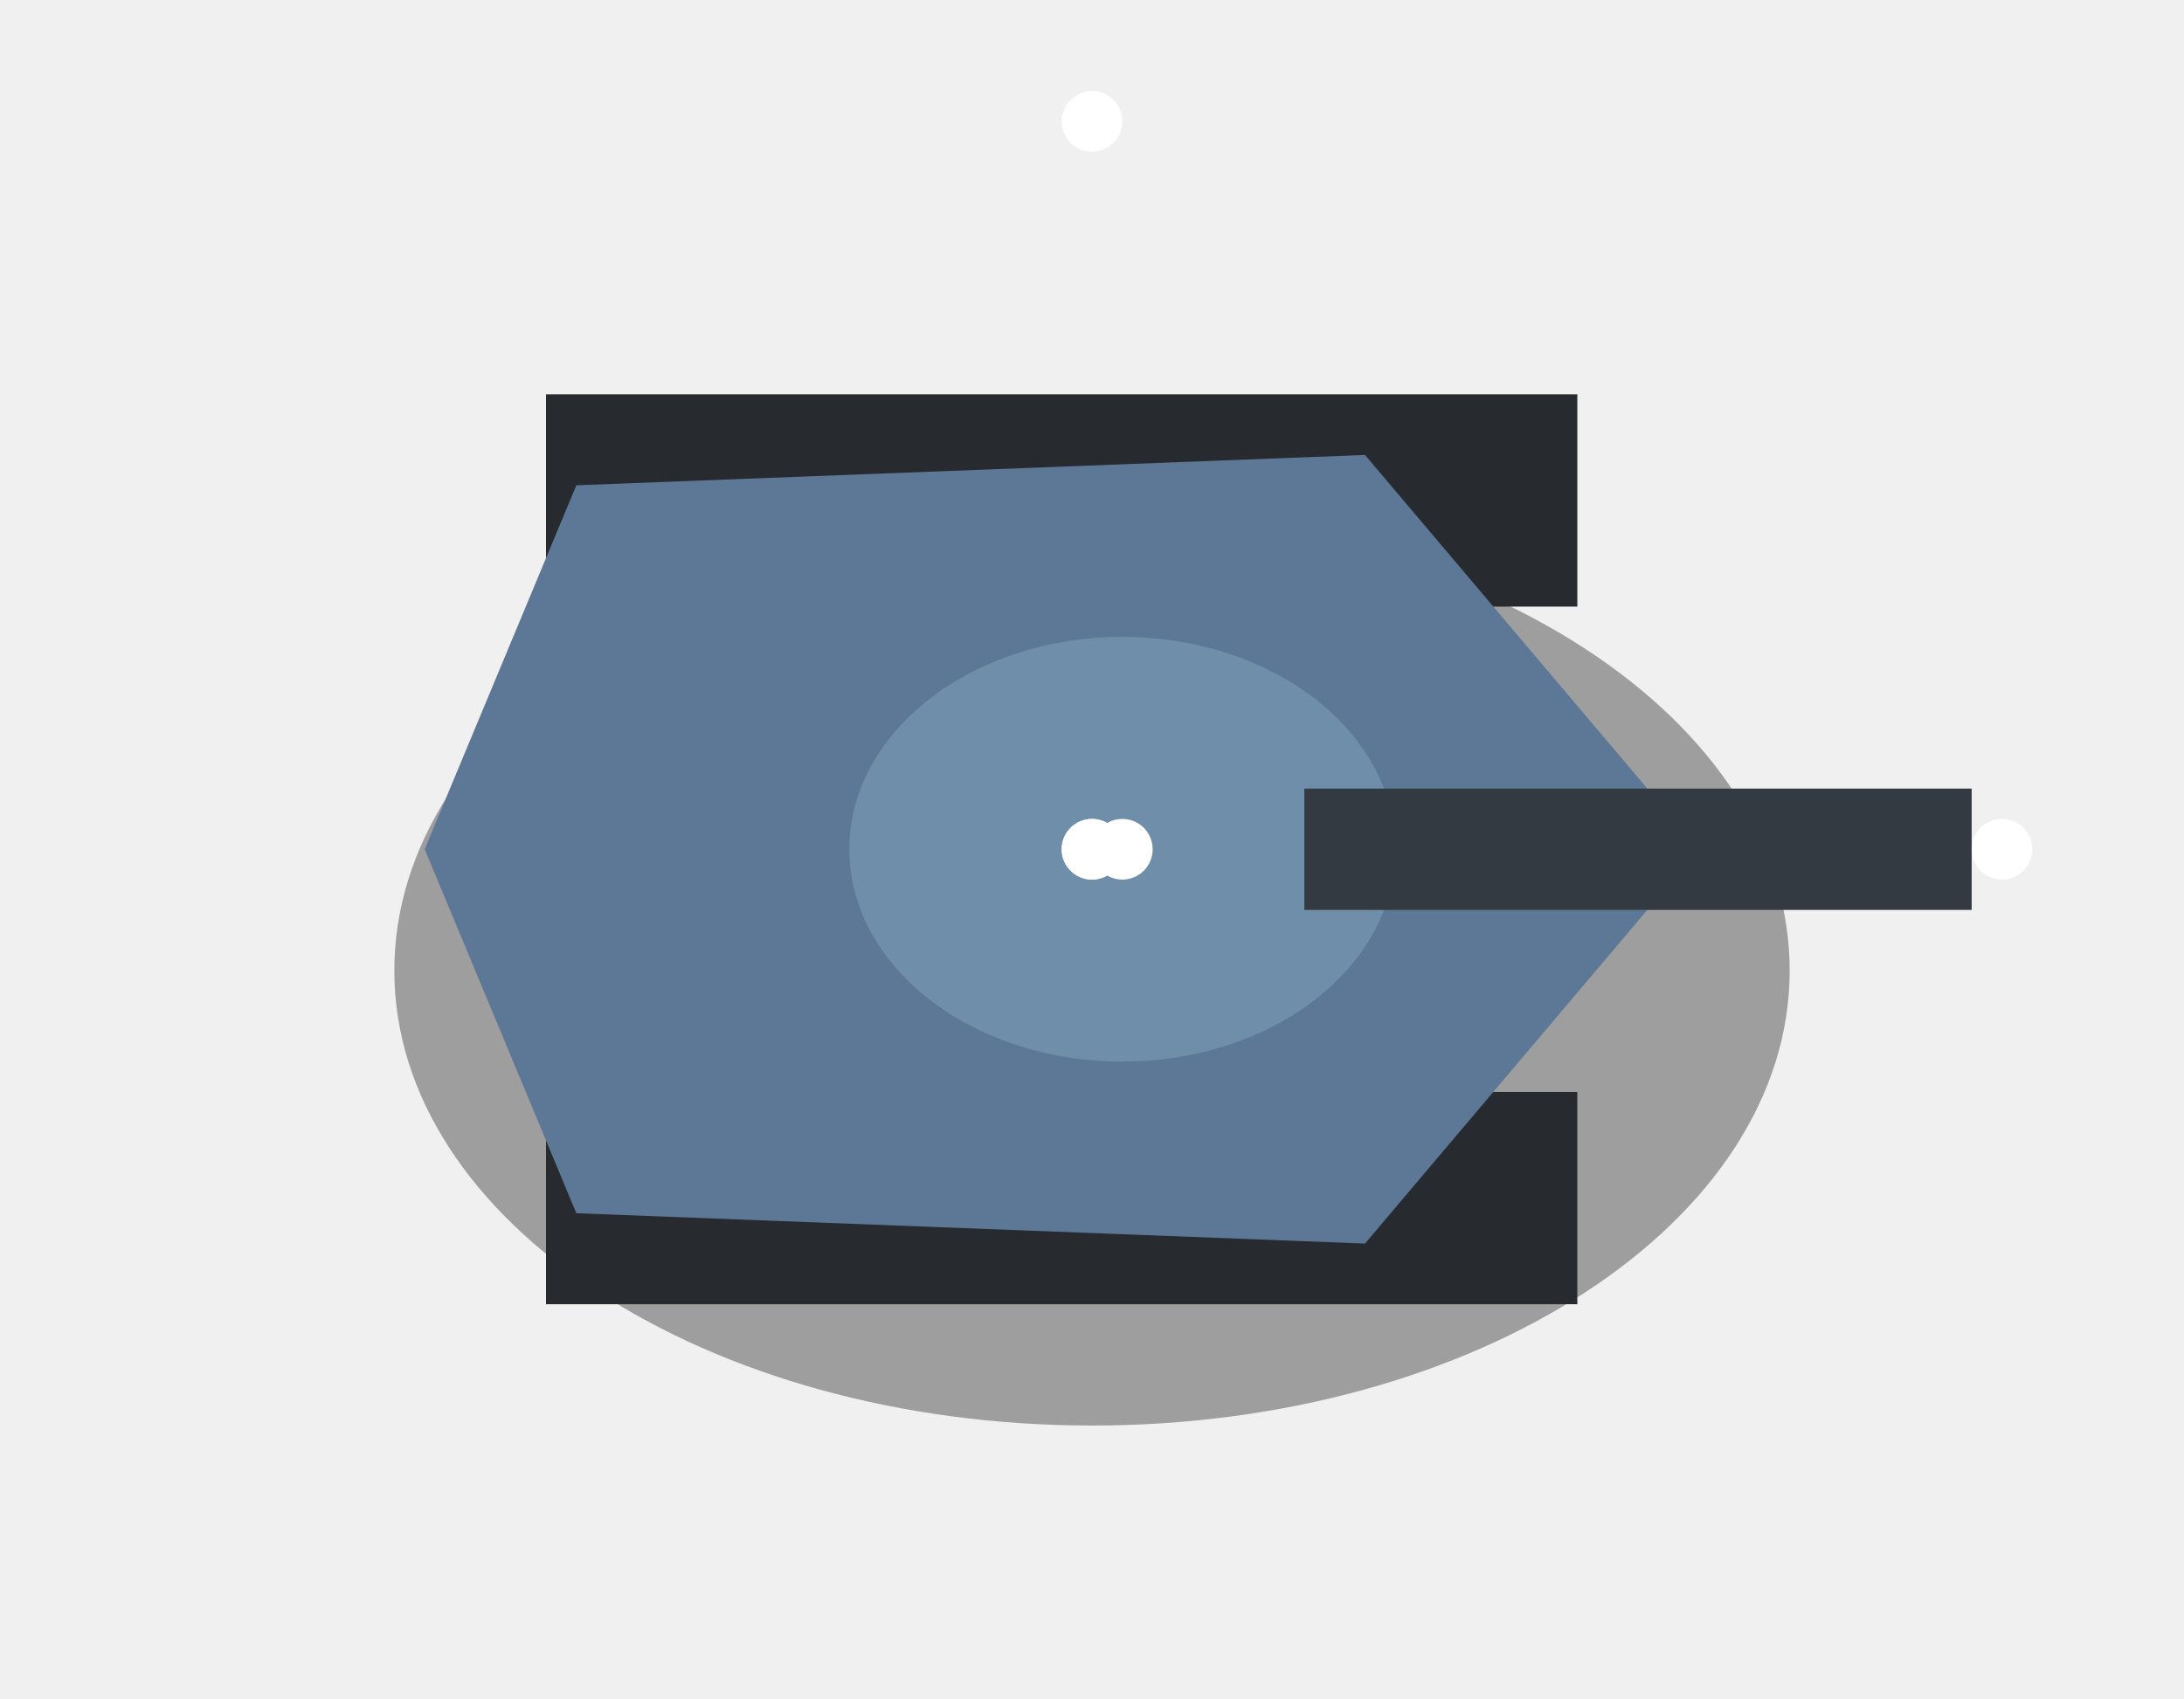
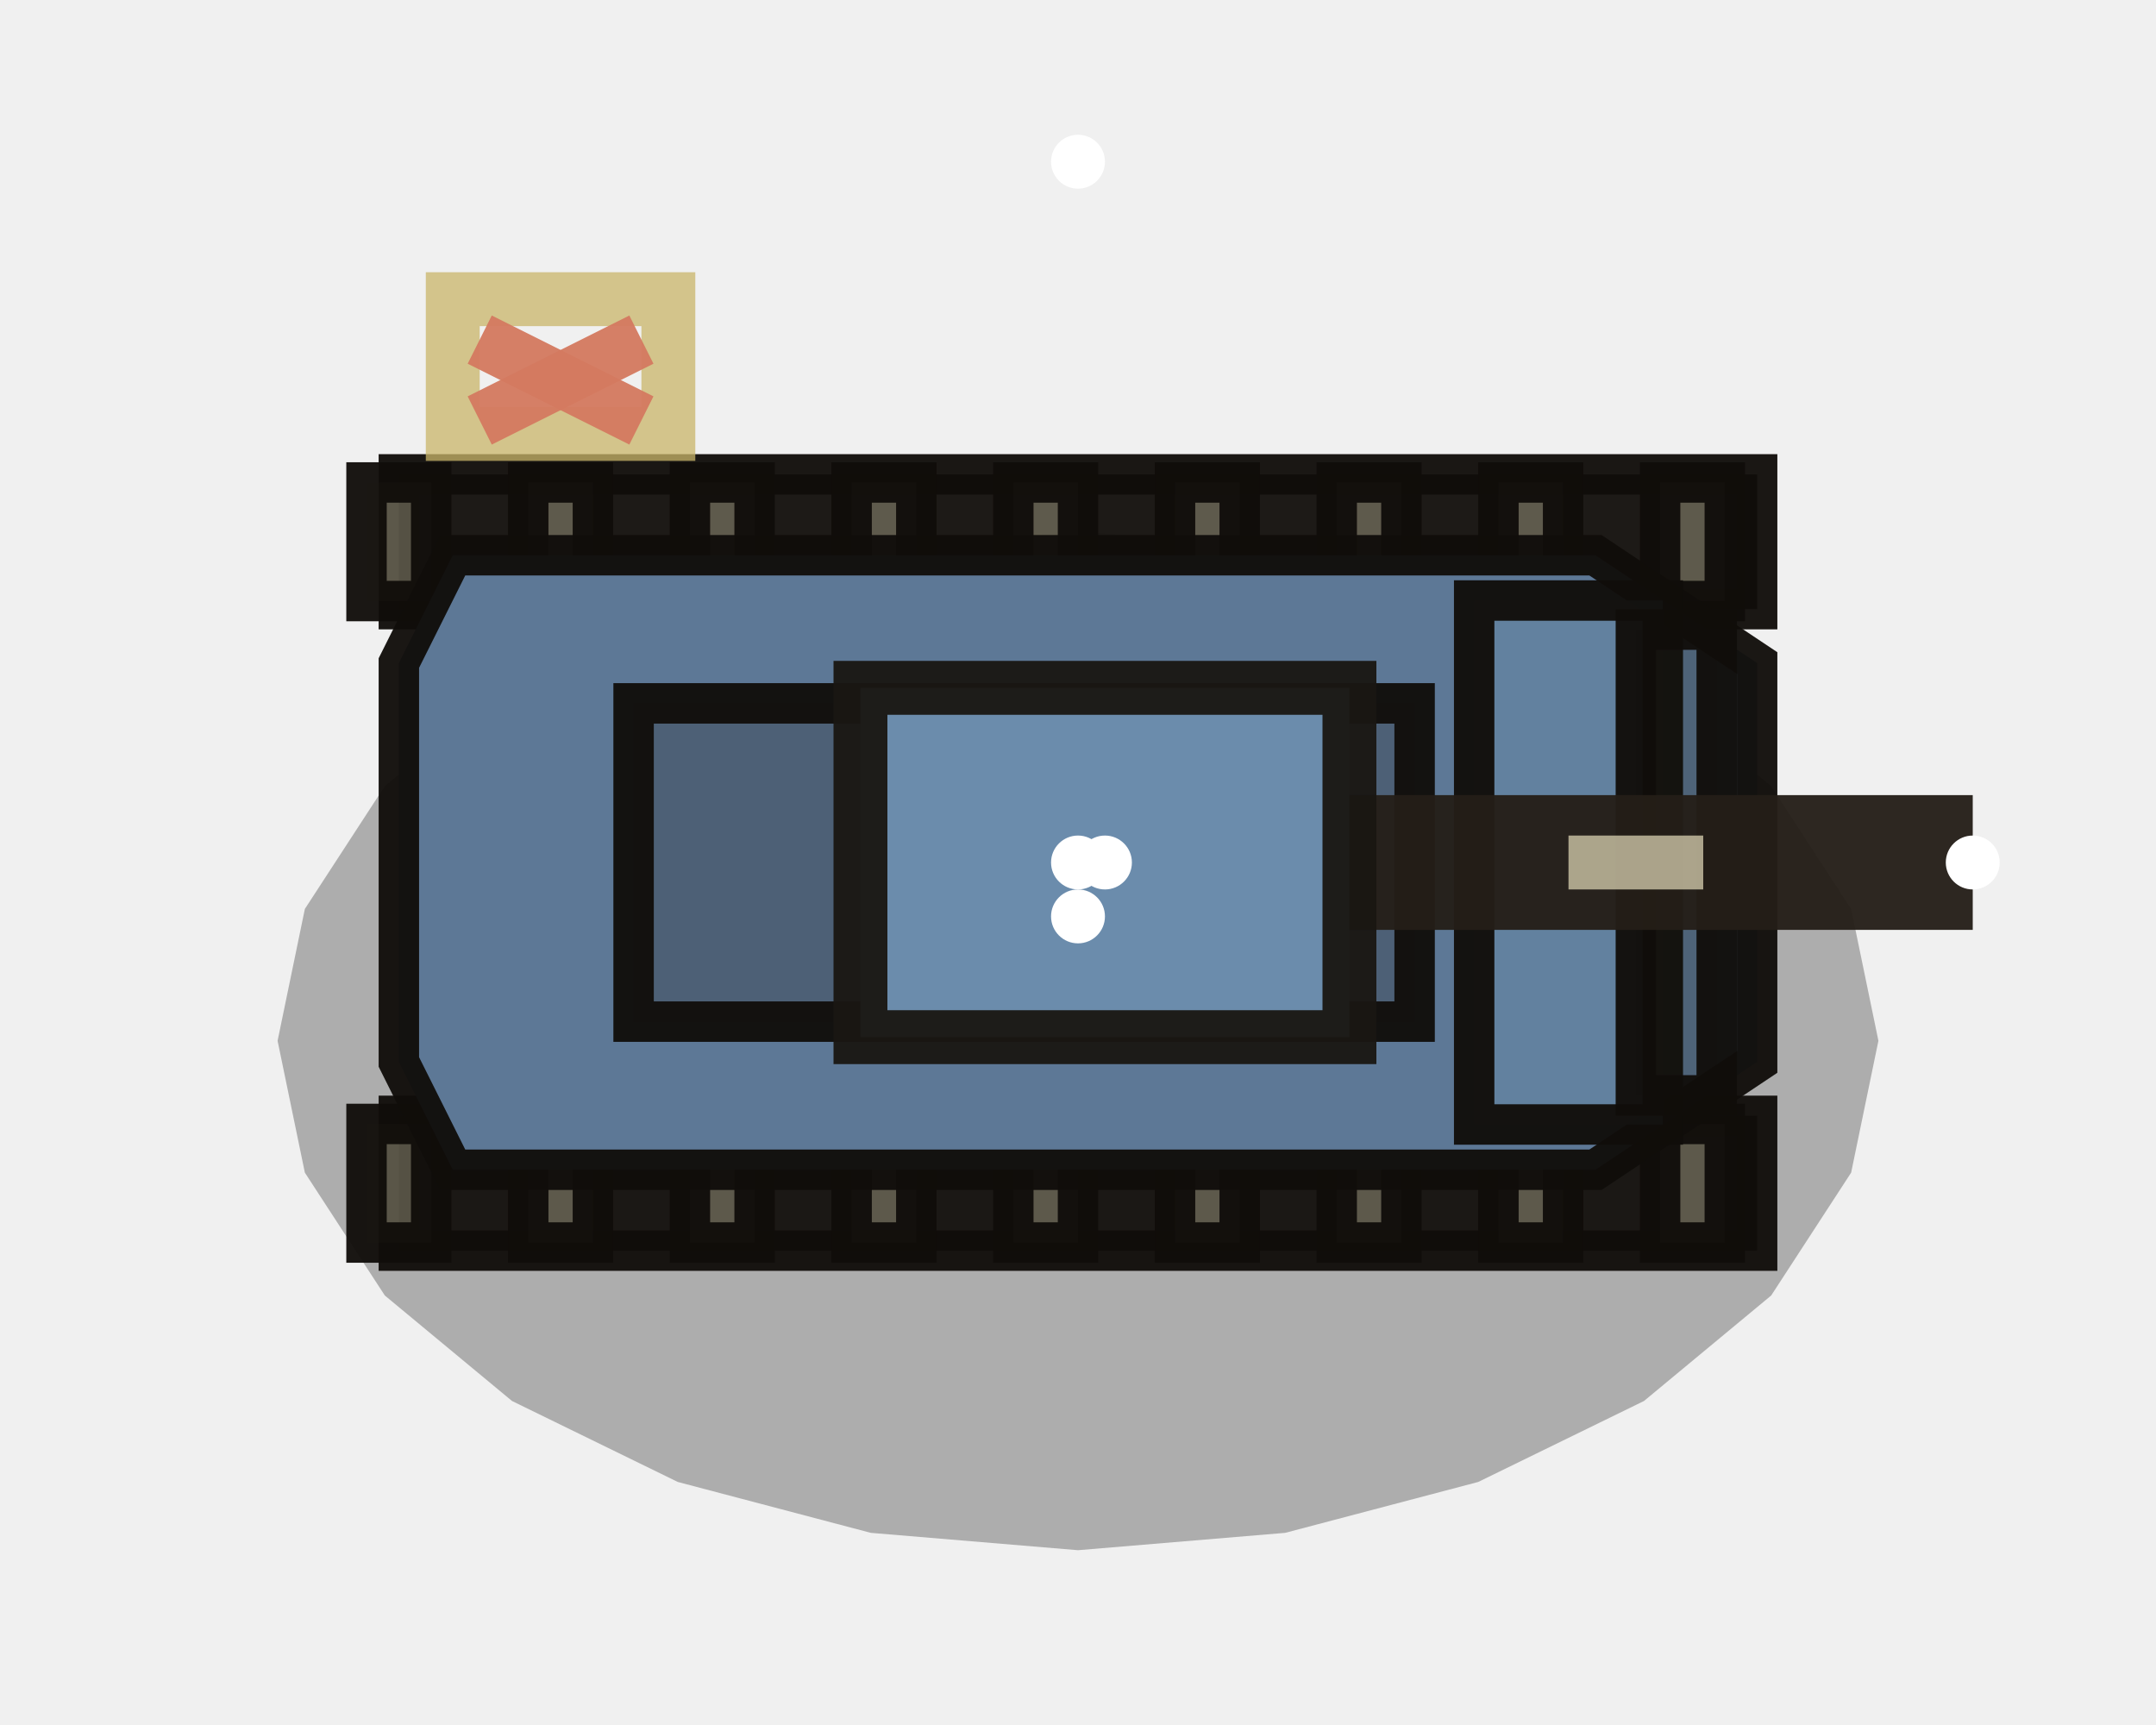
- <svg viewBox="-36 -28 72 56" data-rts-rig-kind="tank" data-rts-rig-version="1" data-rts-origin="center" id="tank.authored">
-   <ellipse id="part.shadow" cx="0" cy="4" rx="23" ry="15" fill="#000000" opacity="0.34" />
-   <rect id="part.track.left" x="-18" y="-15" width="34" height="7" fill="#272b2f" />
-   <rect id="part.track.right" x="-18" y="8" width="34" height="7" fill="#272b2f" />
-   <polygon id="part.hull" points="20,0 9,-13 -17,-12 -22,0 -17,12 9,13" fill="#5d7896" data-rts-tint="team" data-rts-animation="facing:transform.rotation:1:0" />
-   <ellipse id="part.turret" cx="1" cy="0" rx="9" ry="7" fill="#6f8eaa" data-rts-tint="team-light" data-rts-animation="weaponFacing:transform.rotation:1:0" />
-   <line id="part.barrel" x1="7" y1="0" x2="29" y2="0" stroke="#343a42" stroke-width="4" data-rts-animation="weaponFacing:transform.rotation:1:0" />
+ <svg viewBox="-40 -32 80 64" data-rts-rig-kind="tank" data-rts-rig-version="1" data-rts-origin="center" id="tank.authored">
+   <polygon id="part.shadow" transform="translate(0 6.615)" points="29.700,0.000 28.688,4.892 25.721,9.450 21.001,13.364 14.850,16.368 7.687,18.256 0.000,18.900 -7.687,18.256 -14.850,16.368 -21.001,13.364 -25.721,9.450 -28.688,4.892 -29.700,0.000 -28.688,-4.892 -25.721,-9.450 -21.001,-13.364 -14.850,-16.368 -7.687,-18.256 -0.000,-18.900 7.687,-18.256 14.850,-16.368 21.001,-13.364 25.721,-9.450 28.688,-4.892" fill="#000000" opacity="0.28" data-rts-animation="facing:transform.rotation:1:0;recoilKickX:transform.x:1:0;recoilKickY:transform.y:1:0" />
+   <rect id="part.track.left" x="-25.2" y="-14.4" width="50.4" height="5" fill="#15120f" fill-opacity="0.96" stroke="#100d0a" stroke-width="1.5" stroke-opacity="0.95" data-rts-animation="facing:transform.rotation:1:0;recoilKickX:transform.x:1:0;recoilKickY:transform.y:1:0" />
+   <rect id="part.track.right" x="-25.2" y="9.4" width="50.4" height="5" fill="#15120f" fill-opacity="0.96" stroke="#100d0a" stroke-width="1.5" stroke-opacity="0.95" data-rts-animation="facing:transform.rotation:1:0;recoilKickX:transform.x:1:0;recoilKickY:transform.y:1:0" />
+   <rect id="part.tread.left.0" x="-26.4" y="-14.1" width="2.4" height="4.4" fill="#d8d0b0" fill-opacity="0.35" stroke="#100d0a" stroke-width="1.5" stroke-opacity="0.95" data-rts-animation="facing:transform.rotation:1:0;recoilKickX:transform.x:1:0;recoilKickY:transform.y:1:0" />
+   <rect id="part.tread.left.1" x="-20.4" y="-14.1" width="2.4" height="4.4" fill="#d8d0b0" fill-opacity="0.35" stroke="#100d0a" stroke-width="1.5" stroke-opacity="0.95" data-rts-animation="facing:transform.rotation:1:0;recoilKickX:transform.x:1:0;recoilKickY:transform.y:1:0" />
+   <rect id="part.tread.left.2" x="-14.4" y="-14.1" width="2.4" height="4.4" fill="#d8d0b0" fill-opacity="0.35" stroke="#100d0a" stroke-width="1.5" stroke-opacity="0.95" data-rts-animation="facing:transform.rotation:1:0;recoilKickX:transform.x:1:0;recoilKickY:transform.y:1:0" />
+   <rect id="part.tread.left.3" x="-8.4" y="-14.1" width="2.4" height="4.4" fill="#d8d0b0" fill-opacity="0.35" stroke="#100d0a" stroke-width="1.5" stroke-opacity="0.95" data-rts-animation="facing:transform.rotation:1:0;recoilKickX:transform.x:1:0;recoilKickY:transform.y:1:0" />
+   <rect id="part.tread.left.4" x="-2.4" y="-14.1" width="2.4" height="4.4" fill="#d8d0b0" fill-opacity="0.35" stroke="#100d0a" stroke-width="1.5" stroke-opacity="0.95" data-rts-animation="facing:transform.rotation:1:0;recoilKickX:transform.x:1:0;recoilKickY:transform.y:1:0" />
+   <rect id="part.tread.left.5" x="3.6" y="-14.1" width="2.4" height="4.4" fill="#d8d0b0" fill-opacity="0.35" stroke="#100d0a" stroke-width="1.5" stroke-opacity="0.95" data-rts-animation="facing:transform.rotation:1:0;recoilKickX:transform.x:1:0;recoilKickY:transform.y:1:0" />
+   <rect id="part.tread.left.6" x="9.6" y="-14.1" width="2.4" height="4.4" fill="#d8d0b0" fill-opacity="0.35" stroke="#100d0a" stroke-width="1.5" stroke-opacity="0.95" data-rts-animation="facing:transform.rotation:1:0;recoilKickX:transform.x:1:0;recoilKickY:transform.y:1:0" />
+   <rect id="part.tread.left.7" x="15.6" y="-14.1" width="2.4" height="4.4" fill="#d8d0b0" fill-opacity="0.35" stroke="#100d0a" stroke-width="1.5" stroke-opacity="0.95" data-rts-animation="facing:transform.rotation:1:0;recoilKickX:transform.x:1:0;recoilKickY:transform.y:1:0" />
+   <rect id="part.tread.left.8" x="21.6" y="-14.1" width="2.4" height="4.4" fill="#d8d0b0" fill-opacity="0.35" stroke="#100d0a" stroke-width="1.5" stroke-opacity="0.95" data-rts-animation="facing:transform.rotation:1:0;recoilKickX:transform.x:1:0;recoilKickY:transform.y:1:0" />
+   <rect id="part.tread.right.0" x="-26.4" y="9.7" width="2.4" height="4.4" fill="#d8d0b0" fill-opacity="0.35" stroke="#100d0a" stroke-width="1.5" stroke-opacity="0.95" data-rts-animation="facing:transform.rotation:1:0;recoilKickX:transform.x:1:0;recoilKickY:transform.y:1:0" />
+   <rect id="part.tread.right.1" x="-20.4" y="9.7" width="2.4" height="4.4" fill="#d8d0b0" fill-opacity="0.35" stroke="#100d0a" stroke-width="1.5" stroke-opacity="0.95" data-rts-animation="facing:transform.rotation:1:0;recoilKickX:transform.x:1:0;recoilKickY:transform.y:1:0" />
+   <rect id="part.tread.right.2" x="-14.4" y="9.7" width="2.4" height="4.4" fill="#d8d0b0" fill-opacity="0.35" stroke="#100d0a" stroke-width="1.5" stroke-opacity="0.95" data-rts-animation="facing:transform.rotation:1:0;recoilKickX:transform.x:1:0;recoilKickY:transform.y:1:0" />
+   <rect id="part.tread.right.3" x="-8.4" y="9.7" width="2.4" height="4.4" fill="#d8d0b0" fill-opacity="0.35" stroke="#100d0a" stroke-width="1.5" stroke-opacity="0.95" data-rts-animation="facing:transform.rotation:1:0;recoilKickX:transform.x:1:0;recoilKickY:transform.y:1:0" />
+   <rect id="part.tread.right.4" x="-2.4" y="9.7" width="2.4" height="4.4" fill="#d8d0b0" fill-opacity="0.35" stroke="#100d0a" stroke-width="1.5" stroke-opacity="0.95" data-rts-animation="facing:transform.rotation:1:0;recoilKickX:transform.x:1:0;recoilKickY:transform.y:1:0" />
+   <rect id="part.tread.right.5" x="3.6" y="9.7" width="2.4" height="4.4" fill="#d8d0b0" fill-opacity="0.35" stroke="#100d0a" stroke-width="1.5" stroke-opacity="0.95" data-rts-animation="facing:transform.rotation:1:0;recoilKickX:transform.x:1:0;recoilKickY:transform.y:1:0" />
+   <rect id="part.tread.right.6" x="9.6" y="9.7" width="2.4" height="4.4" fill="#d8d0b0" fill-opacity="0.35" stroke="#100d0a" stroke-width="1.5" stroke-opacity="0.95" data-rts-animation="facing:transform.rotation:1:0;recoilKickX:transform.x:1:0;recoilKickY:transform.y:1:0" />
+   <rect id="part.tread.right.7" x="15.6" y="9.7" width="2.4" height="4.4" fill="#d8d0b0" fill-opacity="0.35" stroke="#100d0a" stroke-width="1.5" stroke-opacity="0.95" data-rts-animation="facing:transform.rotation:1:0;recoilKickX:transform.x:1:0;recoilKickY:transform.y:1:0" />
+   <rect id="part.tread.right.8" x="21.6" y="9.7" width="2.4" height="4.4" fill="#d8d0b0" fill-opacity="0.35" stroke="#100d0a" stroke-width="1.5" stroke-opacity="0.95" data-rts-animation="facing:transform.rotation:1:0;recoilKickX:transform.x:1:0;recoilKickY:transform.y:1:0" />
+   <polygon id="part.hull" points="-23.2,-11.4 19.2,-11.4 25.2,-7.4 25.2,7.4 19.2,11.4 -23.2,11.4 -25.2,7.4 -25.2,-7.4" fill="#5d7896" stroke="#100d0a" stroke-width="1.5" stroke-opacity="0.95" data-rts-tint="team" data-rts-animation="facing:transform.rotation:1:0;recoilKickX:transform.x:1:0;recoilKickY:transform.y:1:0" />
+   <rect id="part.hull.shadow" x="-16.49" y="-5.904" width="28.98" height="11.808" fill="#1a1712" fill-opacity="0.24" stroke="#100d0a" stroke-width="1.5" stroke-opacity="0.95" data-rts-animation="facing:transform.rotation:1:0;recoilKickX:transform.x:1:0;recoilKickY:transform.y:1:0" />
+   <rect id="part.hull.nose" x="14.7" y="-9.72" width="7" height="19.44" fill="#6381a0" fill-opacity="0.95" stroke="#100d0a" stroke-width="1.5" stroke-opacity="0.95" data-rts-tint="team-light-soft" data-rts-animation="facing:transform.rotation:1:0;recoilKickX:transform.x:1:0;recoilKickY:transform.y:1:0" />
+   <rect id="part.hull.noseShadow" x="20.7" y="-8.64" width="3" height="17.28" fill="#1a1712" fill-opacity="0.22" stroke="#100d0a" stroke-width="1.5" stroke-opacity="0.95" data-rts-animation="facing:transform.rotation:1:0;recoilKickX:transform.x:1:0;recoilKickY:transform.y:1:0" />
+   <line id="part.barrel" x1="0" y1="0" x2="33.2" y2="0" stroke="#241d17" stroke-width="5" opacity="0.95" data-rts-animation="weaponFacing:transform.rotation:1:0;recoilPx:transform.scaleX:-0.0301204819:0;recoilKickX:transform.x:1:0;recoilKickY:transform.y:1:0" />
+   <rect id="part.turret" x="-8.072" y="-6.48" width="18.144" height="12.96" fill="#6b8cac" stroke="#1a1712" stroke-width="2" stroke-opacity="0.95" data-rts-tint="team-light" data-rts-animation="weaponFacing:transform.rotation:1:0;recoilKickX:transform.x:1:0;recoilKickY:transform.y:1:0" />
+   <line id="part.noseTick" x1="18.2" y1="0" x2="23.2" y2="0" stroke="#d8d0b0" stroke-width="2" opacity="0.75" data-rts-animation="facing:transform.rotation:1:0;recoilKickX:transform.x:1:0;recoilKickY:transform.y:1:0" />
+   <rect id="part.fuelCue.box" x="-23.2" y="-20.9" width="8" height="5" fill="none" stroke="#c9b56a" stroke-width="2" opacity="0.75" data-rts-animation="facing:transform.rotation:1:0;fuelCueVisible:visible:1:0;recoilKickX:transform.x:1:0;recoilKickY:transform.y:1:0" />
+   <line id="part.fuelCue.x1" x1="-22.2" y1="-19.4" x2="-16.2" y2="-16.4" stroke="#d47a5f" stroke-width="2" opacity="0.95" data-rts-animation="facing:transform.rotation:1:0;oilStarved:visible:1:0;recoilKickX:transform.x:1:0;recoilKickY:transform.y:1:0" />
+   <line id="part.fuelCue.x2" x1="-16.2" y1="-19.4" x2="-22.2" y2="-16.4" stroke="#d47a5f" stroke-width="2" opacity="0.95" data-rts-animation="facing:transform.rotation:1:0;oilStarved:visible:1:0;recoilKickX:transform.x:1:0;recoilKickY:transform.y:1:0" />
  <circle id="anchor.origin" cx="0" cy="0" r="1" fill="#ffffff" />
-   <circle id="anchor.selection" cx="0" cy="0" r="1" fill="#ffffff" />
-   <circle id="anchor.hp" cx="0" cy="-24" r="1" fill="#ffffff" />
-   <circle id="anchor.muzzle" cx="30" cy="0" r="1" fill="#ffffff" />
+   <circle id="anchor.selection" cx="0" cy="2" r="1" fill="#ffffff" />
+   <circle id="anchor.hp" cx="0" cy="-26" r="1" fill="#ffffff" />
+   <circle id="anchor.muzzle" cx="33.2" cy="0" r="1" fill="#ffffff" />
  <circle id="anchor.turret" cx="1" cy="0" r="1" fill="#ffffff" />
-   <rect id="bounds.selection" x="-24" y="-18" width="48" height="36" fill="none" />
-   <rect id="bounds.hp" x="-16" y="-29" width="32" height="5" fill="none" />
+   <rect id="bounds.selection" x="-29.2" y="-19.4" width="58.4" height="38.8" fill="none" />
+   <rect id="bounds.hp" x="-16" y="-31" width="32" height="5" fill="none" />
</svg>
